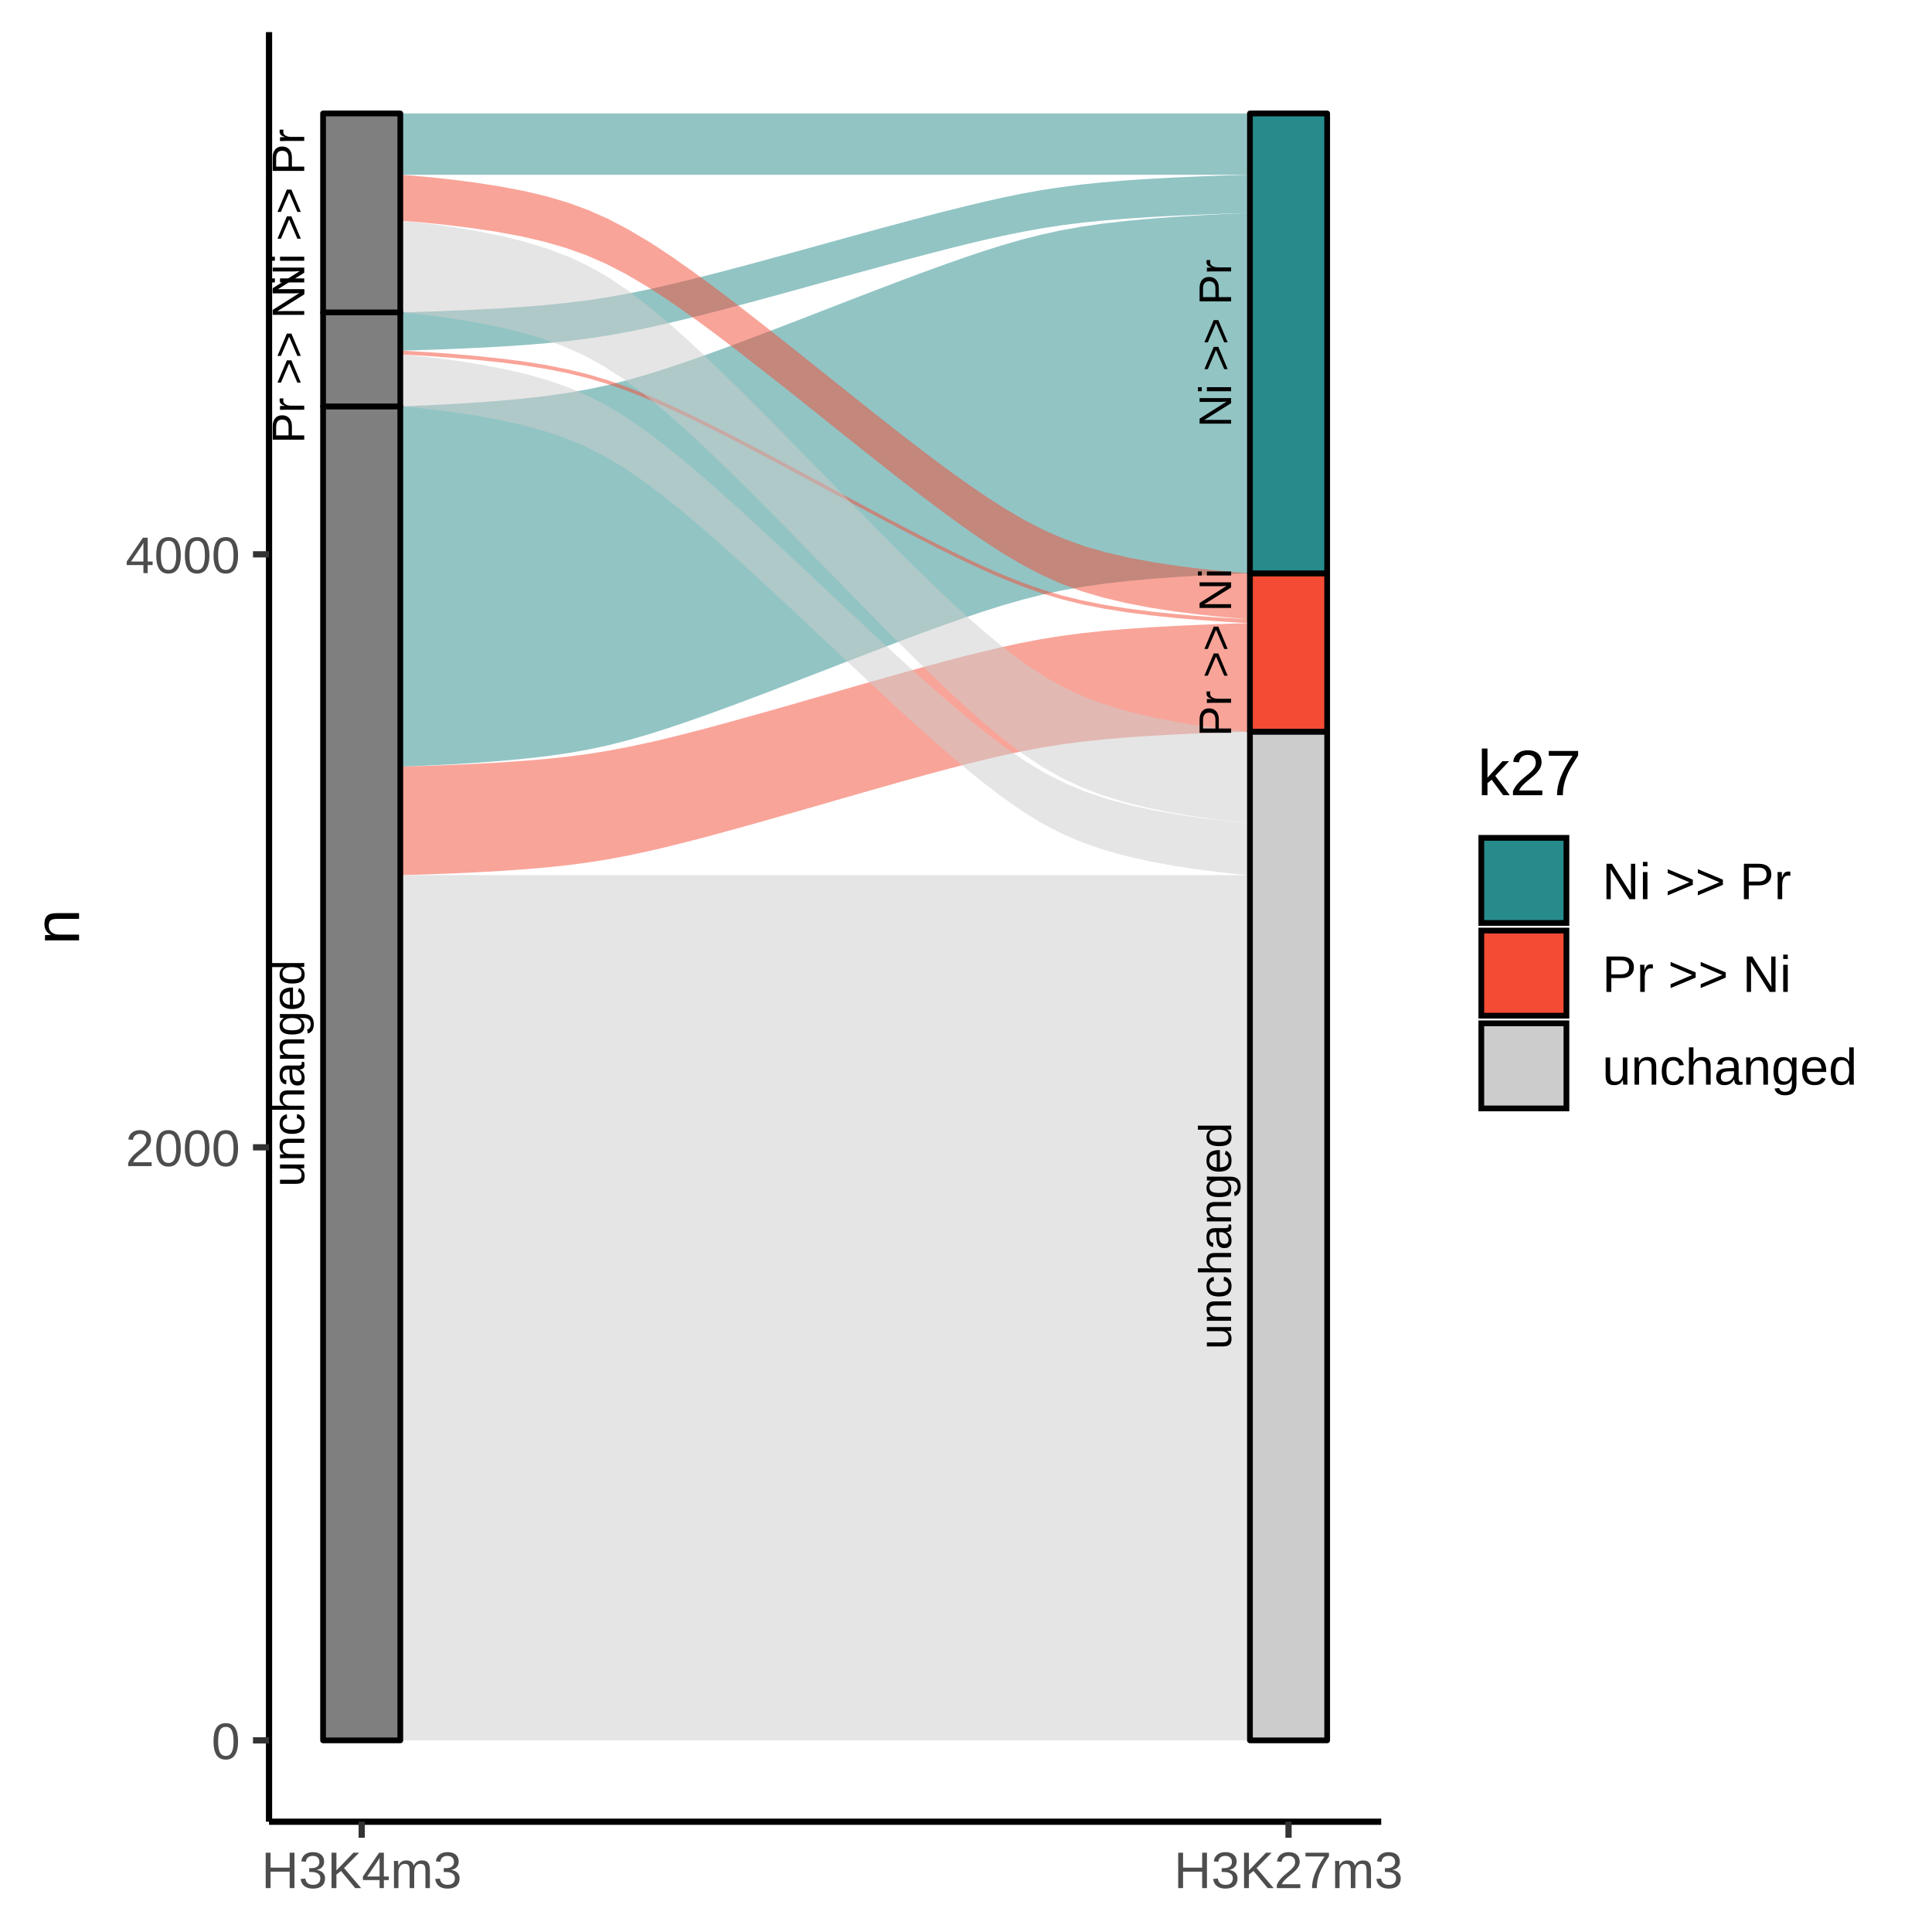
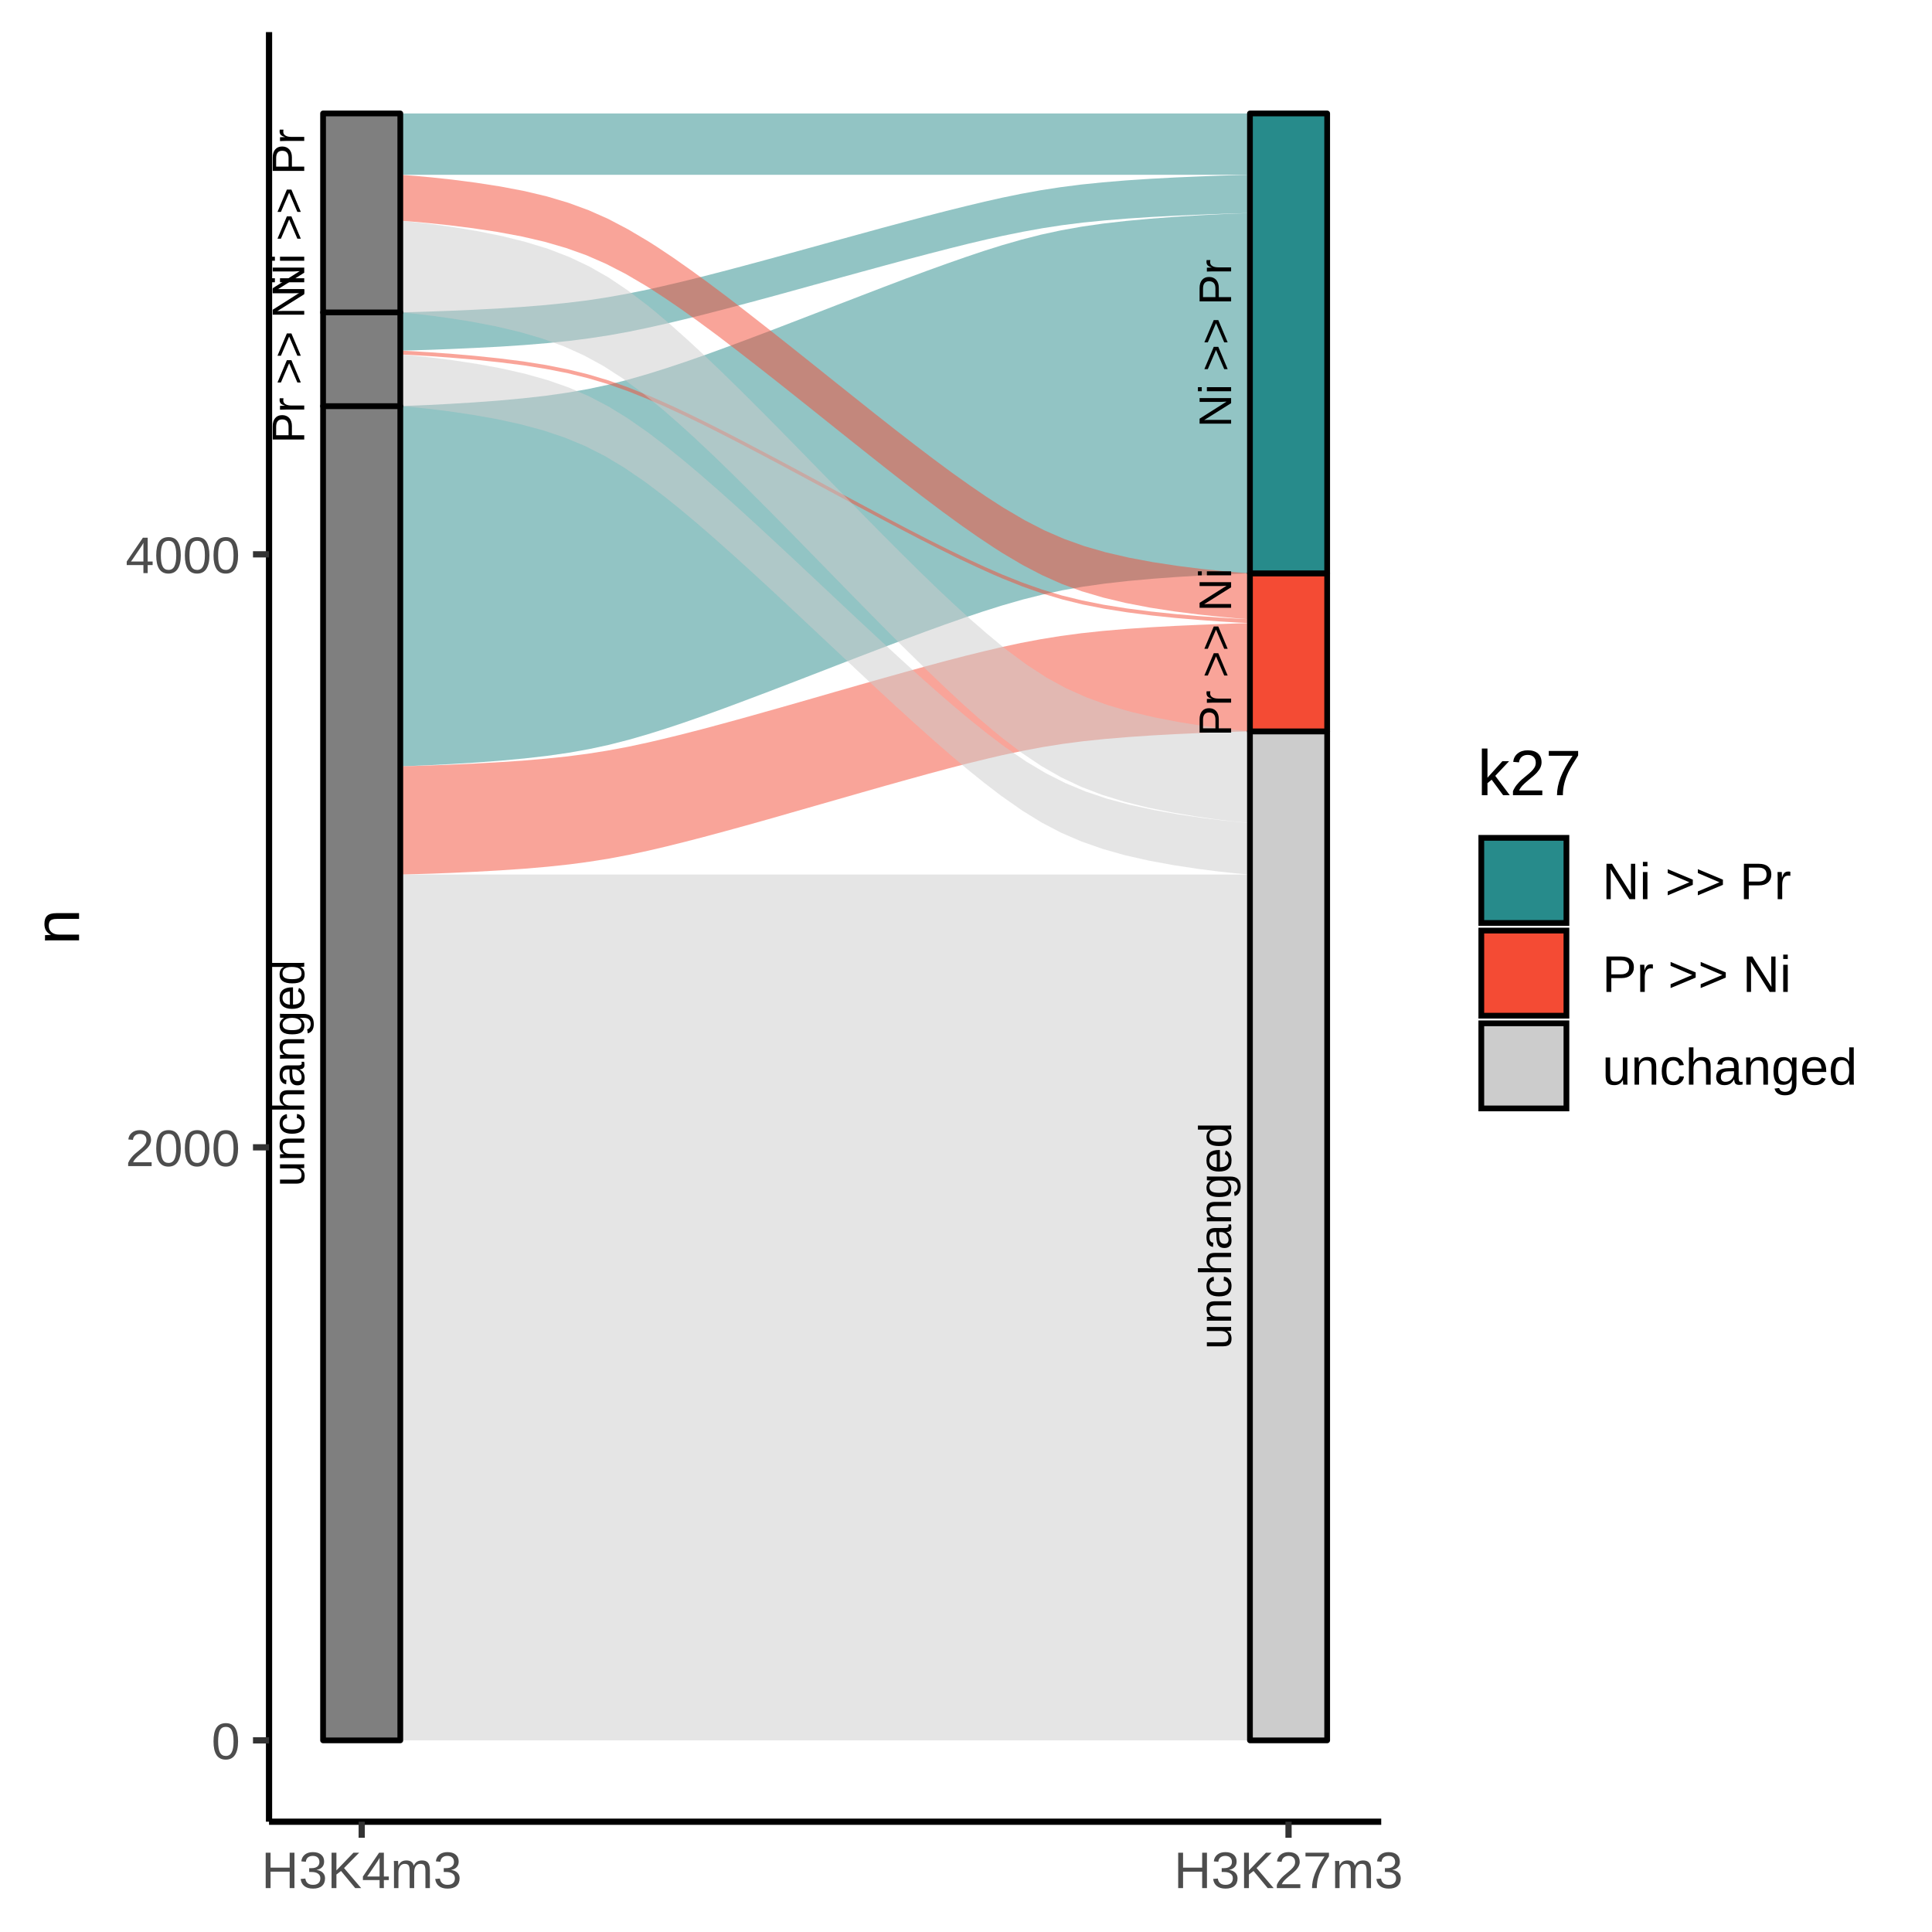
<svg xmlns="http://www.w3.org/2000/svg" class="svglite" width="360.00pt" height="360.00pt" viewBox="0 0 360.00 360.00">
  <defs>
    <style type="text/css">
    .svglite line, .svglite polyline, .svglite polygon, .svglite path, .svglite rect, .svglite circle {
      fill: none;
      stroke: #000000;
      stroke-linecap: round;
      stroke-linejoin: round;
      stroke-miterlimit: 10.00;
    }
  </style>
  </defs>
  <rect width="100%" height="100%" style="stroke: none; fill: #FFFFFF;" />
  <defs>
    <clipPath id="cpMC4wMHwzNjAuMDB8MC4wMHwzNjAuMDA=">
      <rect x="0.00" y="0.00" width="360.00" height="360.00" />
    </clipPath>
  </defs>
  <g clip-path="url(#cpMC4wMHwzNjAuMDB8MC4wMHwzNjAuMDA=)">
    <rect x="0.00" y="0.00" width="360.00" height="360.00" style="stroke-width: 1.16; stroke: #FFFFFF; fill: #FFFFFF;" />
  </g>
  <defs>
    <clipPath id="cpNTAuMTN8MjU3LjM3fDUuOTh8MzM5LjQ1">
      <rect x="50.13" y="5.98" width="207.25" height="333.47" />
    </clipPath>
  </defs>
  <g clip-path="url(#cpNTAuMTN8MjU3LjM3fDUuOTh8MzM5LjQ1)">
    <rect x="50.13" y="5.98" width="207.25" height="333.47" style="stroke-width: 1.16; stroke: none; fill: #FFFFFF;" />
    <polygon points="60.20,32.57 74.59,32.57 74.71,32.57 75.47,32.57 77.28,32.57 80.23,32.57 84.14,32.57 88.62,32.57 93.28,32.57 97.83,32.57 102.13,32.57 106.15,32.57 109.97,32.57 113.68,32.57 117.42,32.57 120.77,32.57 124.12,32.57 127.64,32.57 131.36,32.57 135.26,32.57 139.36,32.57 143.62,32.57 148.00,32.57 152.46,32.57 156.93,32.57 161.36,32.57 165.70,32.57 169.89,32.57 173.91,32.57 177.73,32.57 181.36,32.57 184.81,32.57 186.73,32.57 190.57,32.57 194.30,32.57 198.02,32.57 201.86,32.57 205.92,32.57 210.25,32.57 214.82,32.57 219.48,32.57 223.91,32.57 227.71,32.57 230.53,32.57 232.18,32.57 232.83,32.57 232.91,32.57 247.30,32.57 247.30,21.14 232.91,21.14 232.79,21.14 232.03,21.14 230.23,21.14 227.27,21.14 223.36,21.14 218.88,21.14 214.22,21.14 209.67,21.14 205.38,21.14 201.35,21.14 197.53,21.14 193.82,21.14 190.08,21.14 186.73,21.14 183.38,21.14 179.86,21.14 176.15,21.14 172.24,21.14 168.14,21.14 163.88,21.14 159.50,21.14 155.05,21.14 150.57,21.14 146.14,21.14 141.81,21.14 137.61,21.14 133.59,21.14 129.77,21.14 126.14,21.14 122.69,21.14 120.77,21.14 116.93,21.14 113.20,21.14 109.48,21.14 105.64,21.14 101.59,21.14 97.25,21.14 92.68,21.14 88.02,21.14 83.59,21.14 79.79,21.14 76.98,21.14 75.32,21.14 74.67,21.14 74.59,21.14 60.20,21.14 " style="stroke-width: 1.07; stroke: none; fill: #278B8B; fill-opacity: 0.50;" />
    <polygon points="60.20,65.34 74.59,65.34 74.71,65.33 75.47,65.32 77.26,65.27 80.20,65.18 84.09,65.03 88.56,64.83 93.21,64.59 97.75,64.29 102.05,63.93 106.07,63.52 109.88,63.03 113.59,62.46 117.31,61.78 120.77,61.06 124.07,60.32 127.53,59.50 131.17,58.60 135.01,57.61 139.02,56.54 143.20,55.42 147.50,54.24 151.88,53.03 156.28,51.82 160.65,50.62 164.94,49.45 169.09,48.33 173.08,47.28 176.89,46.30 180.50,45.40 183.94,44.59 186.73,43.97 190.56,43.19 194.28,42.52 197.99,41.95 201.82,41.47 205.87,41.07 210.19,40.72 214.75,40.42 219.40,40.18 223.83,39.99 227.64,39.85 230.47,39.76 232.15,39.72 232.82,39.70 232.91,39.70 247.30,39.70 247.30,32.57 232.91,32.57 232.79,32.57 232.04,32.59 230.24,32.64 227.30,32.73 223.41,32.88 218.94,33.07 214.29,33.32 209.75,33.62 205.46,33.98 201.43,34.39 197.62,34.88 193.91,35.45 190.19,36.13 186.73,36.84 183.43,37.58 179.97,38.41 176.33,39.31 172.50,40.30 168.48,41.37 164.30,42.49 160.00,43.67 155.62,44.87 151.22,46.09 146.85,47.29 142.57,48.46 138.41,49.58 134.42,50.63 130.61,51.61 127.00,52.50 123.56,53.31 120.77,53.94 116.94,54.72 113.22,55.39 109.51,55.96 105.68,56.43 101.63,56.84 97.31,57.19 92.75,57.49 88.10,57.73 83.67,57.92 79.86,58.06 77.03,58.15 75.35,58.19 74.68,58.21 74.59,58.21 60.20,58.21 " style="stroke-width: 1.07; stroke: none; fill: #278B8B; fill-opacity: 0.50;" />
-     <polygon points="60.20,142.85 74.59,142.85 74.71,142.85 75.46,142.82 77.25,142.76 80.17,142.63 84.05,142.43 88.50,142.15 93.14,141.80 97.68,141.38 101.97,140.89 105.99,140.31 109.80,139.63 113.50,138.83 117.21,137.88 120.77,136.85 124.02,135.83 127.42,134.69 131.01,133.44 134.77,132.08 138.72,130.61 142.83,129.06 147.05,127.43 151.36,125.77 155.70,124.09 160.01,122.42 164.25,120.79 168.37,119.23 172.33,117.75 176.12,116.38 179.72,115.11 183.14,113.96 186.41,112.93 186.73,112.83 190.56,111.73 194.27,110.79 197.97,110.00 201.79,109.33 205.83,108.75 210.14,108.26 214.69,107.85 219.32,107.51 223.75,107.24 227.57,107.04 230.42,106.92 232.13,106.85 232.81,106.83 232.91,106.83 247.30,106.83 247.30,39.70 232.91,39.70 232.79,39.70 232.04,39.73 230.26,39.79 227.33,39.92 223.45,40.12 219.00,40.40 214.36,40.75 209.82,41.17 205.53,41.66 201.51,42.24 197.71,42.92 194.00,43.73 190.29,44.67 186.73,45.70 183.48,46.72 180.08,47.86 176.50,49.11 172.73,50.48 168.78,51.94 164.68,53.50 160.45,55.12 156.14,56.78 151.80,58.47 147.49,60.13 143.25,61.76 139.14,63.32 135.17,64.80 131.38,66.18 127.78,67.44 124.36,68.59 121.10,69.62 120.77,69.72 116.95,70.82 113.24,71.76 109.53,72.55 105.71,73.22 101.67,73.80 97.37,74.29 92.82,74.70 88.18,75.04 83.75,75.31 79.93,75.51 77.08,75.63 75.38,75.70 74.69,75.72 74.59,75.72 60.20,75.72 " style="stroke-width: 1.07; stroke: none; fill: #278B8B; fill-opacity: 0.50;" />
+     <polygon points="60.20,142.80 74.59,142.80 74.71,142.79 75.46,142.77 77.25,142.70 80.17,142.57 84.05,142.37 88.51,142.10 93.14,141.75 97.68,141.33 101.97,140.84 105.99,140.26 109.80,139.58 113.50,138.78 117.21,137.83 120.77,136.80 124.02,135.78 127.42,134.65 131.01,133.40 134.78,132.04 138.72,130.57 142.83,129.02 147.06,127.40 151.36,125.74 155.70,124.06 160.01,122.39 164.25,120.77 168.37,119.21 172.34,117.73 176.12,116.36 179.72,115.10 183.15,113.95 186.41,112.92 186.73,112.82 190.56,111.72 194.27,110.79 197.97,109.99 201.79,109.32 205.83,108.75 210.14,108.26 214.69,107.85 219.32,107.51 223.75,107.24 227.57,107.04 230.42,106.92 232.13,106.85 232.81,106.83 232.91,106.83 247.30,106.83 247.30,39.70 232.91,39.70 232.79,39.70 232.04,39.73 230.26,39.79 227.33,39.92 223.45,40.12 219.00,40.40 214.36,40.75 209.82,41.17 205.53,41.66 201.51,42.24 197.71,42.92 194.00,43.72 190.29,44.67 186.73,45.69 183.48,46.71 180.08,47.85 176.50,49.10 172.73,50.46 168.78,51.92 164.67,53.48 160.45,55.10 156.14,56.76 151.80,58.44 147.49,60.10 143.25,61.73 139.13,63.29 135.17,64.76 131.38,66.14 127.78,67.40 124.35,68.54 121.09,69.57 120.77,69.67 116.95,70.77 113.24,71.71 109.53,72.50 105.71,73.17 101.67,73.75 97.36,74.23 92.81,74.65 88.18,74.99 83.75,75.26 79.93,75.46 77.08,75.58 75.38,75.64 74.69,75.66 74.59,75.67 60.20,75.67 " style="stroke-width: 1.07; stroke: none; fill: #278B8B; fill-opacity: 0.50;" />
    <polygon points="60.20,41.14 74.59,41.14 74.71,41.14 75.43,41.19 77.15,41.32 79.99,41.58 83.77,41.98 88.14,42.53 92.72,43.22 97.22,44.06 101.48,45.05 105.48,46.21 109.26,47.56 112.92,49.16 116.58,51.04 120.33,53.24 120.77,53.51 123.76,55.45 126.88,57.58 130.16,59.92 133.59,62.45 137.17,65.18 140.90,68.07 144.75,71.09 148.69,74.22 152.68,77.40 156.68,80.60 160.65,83.76 164.55,86.85 168.34,89.82 172.01,92.63 175.52,95.27 178.88,97.72 182.08,99.96 185.14,102.00 186.73,103.02 190.51,105.26 194.17,107.17 197.82,108.80 201.59,110.18 205.56,111.35 209.79,112.36 214.26,113.22 218.84,113.93 223.25,114.49 227.12,114.91 230.08,115.18 231.93,115.33 232.75,115.38 232.91,115.39 232.91,115.39 247.30,115.39 247.30,106.83 232.91,106.83 232.79,106.82 232.07,106.77 230.35,106.64 227.51,106.38 223.73,105.99 219.36,105.44 214.78,104.74 210.29,103.90 206.02,102.91 202.03,101.76 198.24,100.40 194.58,98.81 190.93,96.93 187.17,94.72 186.73,94.45 183.74,92.52 180.62,90.38 177.34,88.05 173.91,85.51 170.33,82.79 166.60,79.90 162.75,76.87 158.82,73.74 154.83,70.56 150.83,67.36 146.86,64.20 142.96,61.12 139.16,58.15 135.50,55.33 131.98,52.69 128.62,50.25 125.42,48.00 122.36,45.96 120.77,44.95 116.99,42.71 113.33,40.79 109.68,39.17 105.91,37.79 101.95,36.61 97.71,35.60 93.24,34.75 88.66,34.04 84.25,33.47 80.38,33.05 77.42,32.78 75.57,32.64 74.75,32.58 74.59,32.57 74.59,32.57 60.20,32.57 " style="stroke-width: 1.07; stroke: none; fill: #F44B34; fill-opacity: 0.50;" />
    <polygon points="60.20,66.05 74.59,66.05 74.71,66.06 75.45,66.09 77.22,66.18 80.12,66.36 83.97,66.64 88.40,67.02 93.02,67.50 97.54,68.07 101.83,68.76 105.84,69.55 109.64,70.49 113.33,71.59 117.03,72.90 120.77,74.40 123.93,75.78 127.25,77.31 130.73,78.99 134.38,80.83 138.21,82.80 142.19,84.89 146.29,87.07 150.48,89.32 154.70,91.59 158.91,93.86 163.07,96.08 167.12,98.23 171.03,100.27 174.79,102.18 178.36,103.95 181.77,105.56 185.01,107.03 186.73,107.77 190.54,109.29 194.24,110.59 197.93,111.69 201.73,112.63 205.75,113.42 210.04,114.10 214.56,114.68 219.18,115.16 223.61,115.53 227.44,115.81 230.32,115.98 232.07,116.07 232.80,116.11 232.91,116.11 247.30,116.11 247.30,115.39 232.91,115.39 232.79,115.39 232.05,115.35 230.28,115.26 227.38,115.08 223.53,114.81 219.10,114.43 214.48,113.95 209.96,113.37 205.68,112.69 201.66,111.89 197.86,110.96 194.17,109.85 190.48,108.55 186.73,107.05 183.57,105.67 180.26,104.14 176.78,102.45 173.12,100.62 169.29,98.65 165.31,96.56 161.21,94.37 157.03,92.13 152.80,89.85 148.59,87.58 144.43,85.36 140.38,83.22 136.47,81.18 132.72,79.27 129.14,77.50 125.74,75.88 122.49,74.42 120.77,73.68 116.96,72.15 113.26,70.85 109.57,69.75 105.77,68.82 101.75,68.02 97.47,67.34 92.94,66.77 88.32,66.29 83.90,65.91 80.06,65.64 77.18,65.46 75.43,65.37 74.71,65.34 74.59,65.34 60.20,65.34 " style="stroke-width: 1.07; stroke: none; fill: #F44B34; fill-opacity: 0.50;" />
-     <polygon points="60.20,163.07 74.59,163.07 74.71,163.07 75.47,163.05 77.26,163.00 80.20,162.91 84.09,162.76 88.56,162.55 93.20,162.29 97.75,161.98 102.04,161.61 106.06,161.18 109.87,160.67 113.58,160.07 117.30,159.36 120.77,158.62 124.06,157.85 127.52,156.99 131.16,156.05 134.98,155.02 139.00,153.91 143.17,152.74 147.46,151.51 151.83,150.26 156.23,148.99 160.59,147.74 164.87,146.52 169.02,145.35 173.01,144.25 176.82,143.23 180.43,142.30 183.86,141.46 186.73,140.79 190.56,139.97 194.28,139.27 197.99,138.68 201.82,138.18 205.87,137.76 210.19,137.39 214.75,137.09 219.39,136.83 223.82,136.63 227.64,136.49 230.47,136.40 232.15,136.35 232.82,136.33 232.91,136.33 247.30,136.33 247.30,116.11 232.91,116.11 232.79,116.11 232.04,116.13 230.24,116.18 227.30,116.28 223.41,116.43 218.95,116.63 214.30,116.89 209.76,117.21 205.46,117.57 201.44,118.01 197.63,118.51 193.92,119.11 190.20,119.82 186.73,120.57 183.44,121.34 179.98,122.19 176.35,123.14 172.52,124.17 168.51,125.27 164.34,126.45 160.04,127.67 155.67,128.93 151.28,130.19 146.91,131.45 142.63,132.67 138.48,133.83 134.49,134.93 130.68,135.95 127.07,136.88 123.64,137.73 120.77,138.39 116.94,139.21 113.22,139.91 109.51,140.50 105.68,141.00 101.63,141.43 97.32,141.79 92.75,142.10 88.11,142.35 83.68,142.55 79.87,142.70 77.03,142.79 75.35,142.83 74.68,142.85 74.59,142.85 60.20,142.85 " style="stroke-width: 1.07; stroke: none; fill: #F44B34; fill-opacity: 0.50;" />
-     <polygon points="60.20,58.21 74.59,58.21 74.70,58.22 75.40,58.28 77.08,58.44 79.85,58.76 83.56,59.26 87.86,59.94 92.38,60.81 96.85,61.86 101.09,63.10 105.07,64.55 108.83,66.23 112.46,68.21 116.07,70.55 119.77,73.28 120.77,74.07 123.61,76.42 126.56,79.00 129.65,81.81 132.88,84.86 136.25,88.12 139.75,91.58 143.37,95.22 147.08,98.98 150.85,102.83 154.64,106.72 158.43,110.60 162.18,114.42 165.85,118.12 169.41,121.68 172.86,125.05 176.16,128.22 179.32,131.15 182.35,133.86 185.24,136.32 186.73,137.54 190.47,140.39 194.09,142.82 197.71,144.89 201.43,146.65 205.34,148.15 209.51,149.44 213.93,150.54 218.46,151.46 222.85,152.19 226.75,152.74 229.80,153.10 231.76,153.30 232.69,153.39 232.91,153.40 232.91,153.40 247.30,153.40 247.30,136.33 232.91,136.33 232.80,136.32 232.10,136.26 230.42,136.10 227.65,135.78 223.94,135.28 219.64,134.60 215.12,133.73 210.66,132.68 206.41,131.44 202.43,130.00 198.67,128.31 195.04,126.33 191.43,123.99 187.73,121.26 186.73,120.47 183.90,118.12 180.94,115.54 177.85,112.73 174.62,109.68 171.25,106.42 167.75,102.96 164.13,99.32 160.42,95.56 156.65,91.71 152.86,87.82 149.07,83.94 145.32,80.12 141.65,76.42 138.09,72.86 134.65,69.49 131.34,66.32 128.18,63.39 125.16,60.69 122.26,58.22 120.77,57.00 117.03,54.15 113.41,51.72 109.79,49.65 106.08,47.89 102.16,46.39 97.99,45.10 93.57,44.00 89.04,43.08 84.65,42.35 80.75,41.80 77.71,41.44 75.74,41.24 74.81,41.15 74.60,41.14 74.59,41.14 60.20,41.14 " style="stroke-width: 1.07; stroke: none; fill: #CCCCCC; fill-opacity: 0.50;" />
-     <polygon points="60.20,75.72 74.59,75.72 74.71,75.73 75.41,75.79 77.11,75.94 79.91,76.24 83.64,76.70 87.97,77.33 92.52,78.14 96.99,79.11 101.24,80.26 105.23,81.60 109.00,83.16 112.64,85.00 116.27,87.17 119.99,89.72 120.77,90.28 123.66,92.48 126.68,94.90 129.84,97.54 133.14,100.41 136.59,103.48 140.18,106.74 143.88,110.16 147.68,113.69 151.53,117.31 155.40,120.95 159.26,124.57 163.07,128.12 166.78,131.56 170.39,134.85 173.86,137.95 177.19,140.84 180.36,143.52 183.40,145.97 186.31,148.20 186.73,148.51 190.48,151.14 194.12,153.38 197.75,155.28 201.49,156.90 205.43,158.28 209.62,159.46 214.06,160.47 218.61,161.31 223.01,161.98 226.90,162.48 229.91,162.81 231.83,162.99 232.72,163.06 232.91,163.07 232.91,163.07 247.30,163.07 247.30,153.40 232.91,153.40 232.80,153.40 232.09,153.34 230.39,153.19 227.59,152.89 223.86,152.43 219.53,151.79 214.98,150.99 210.51,150.01 206.26,148.87 202.27,147.53 198.50,145.96 194.86,144.12 191.23,141.95 187.51,139.41 186.73,138.85 183.84,136.65 180.82,134.23 177.66,131.58 174.36,128.72 170.91,125.65 167.32,122.39 163.62,118.97 159.83,115.43 155.97,111.82 152.10,108.18 148.24,104.56 144.44,101.00 140.72,97.57 137.11,94.28 133.64,91.18 130.32,88.28 127.14,85.61 124.10,83.15 121.19,80.92 120.77,80.61 117.02,77.99 113.38,75.75 109.75,73.84 106.01,72.23 102.08,70.85 97.88,69.66 93.44,68.66 88.89,67.81 84.49,67.14 80.60,66.65 77.59,66.32 75.67,66.14 74.79,66.07 74.60,66.05 74.59,66.05 60.20,66.05 " style="stroke-width: 1.07; stroke: none; fill: #CCCCCC; fill-opacity: 0.50;" />
-     <polygon points="60.20,324.29 74.59,324.29 74.71,324.29 75.47,324.29 77.28,324.29 80.23,324.29 84.14,324.29 88.62,324.29 93.28,324.29 97.83,324.29 102.13,324.29 106.15,324.29 109.97,324.29 113.68,324.29 117.42,324.29 120.77,324.29 124.12,324.29 127.64,324.29 131.36,324.29 135.26,324.29 139.36,324.29 143.62,324.29 148.00,324.29 152.46,324.29 156.93,324.29 161.36,324.29 165.70,324.29 169.89,324.29 173.91,324.29 177.73,324.29 181.36,324.29 184.81,324.29 186.73,324.29 190.57,324.29 194.30,324.29 198.02,324.29 201.86,324.29 205.92,324.29 210.25,324.29 214.82,324.29 219.48,324.29 223.91,324.29 227.71,324.29 230.53,324.29 232.18,324.29 232.83,324.29 232.91,324.29 247.30,324.29 247.30,163.07 232.91,163.07 232.79,163.07 232.03,163.07 230.23,163.07 227.27,163.07 223.36,163.07 218.88,163.07 214.22,163.07 209.67,163.07 205.38,163.07 201.35,163.07 197.53,163.07 193.82,163.07 190.08,163.07 186.73,163.07 183.38,163.07 179.86,163.07 176.15,163.07 172.24,163.07 168.14,163.07 163.88,163.07 159.50,163.07 155.05,163.07 150.57,163.07 146.14,163.07 141.81,163.07 137.61,163.07 133.59,163.07 129.77,163.07 126.14,163.07 122.69,163.07 120.77,163.07 116.93,163.07 113.20,163.07 109.48,163.07 105.64,163.07 101.59,163.07 97.25,163.07 92.68,163.07 88.02,163.07 83.59,163.07 79.79,163.07 76.98,163.07 75.32,163.07 74.67,163.07 74.59,163.07 60.20,163.07 " style="stroke-width: 1.07; stroke: none; fill: #CCCCCC; fill-opacity: 0.50;" />
-     <polygon points="60.20,75.72 74.59,75.72 74.59,324.29 60.20,324.29 60.20,75.72 " style="stroke-width: 1.07; fill: #7F7F7F;" />
-     <polygon points="60.20,58.21 74.59,58.21 74.59,75.72 60.20,75.72 60.20,58.21 " style="stroke-width: 1.07; fill: #7F7F7F;" />
+     <polygon points="60.20,162.96 74.59,162.96 74.71,162.96 75.47,162.94 77.26,162.89 80.20,162.80 84.09,162.65 88.56,162.44 93.21,162.18 97.75,161.87 102.04,161.50 106.06,161.07 109.87,160.56 113.58,159.97 117.30,159.26 120.77,158.52 124.06,157.75 127.52,156.89 131.16,155.95 134.99,154.92 139.00,153.82 143.17,152.65 147.46,151.42 151.83,150.17 156.23,148.91 160.59,147.66 164.88,146.44 169.03,145.28 173.02,144.18 176.82,143.16 180.44,142.23 183.87,141.39 186.73,140.72 190.56,139.91 194.28,139.21 197.99,138.62 201.82,138.12 205.87,137.70 210.19,137.34 214.75,137.03 219.39,136.78 223.82,136.58 227.64,136.43 230.47,136.34 232.15,136.29 232.82,136.28 232.91,136.28 247.30,136.28 247.30,116.11 232.91,116.11 232.79,116.11 232.04,116.13 230.24,116.18 227.30,116.28 223.41,116.43 218.95,116.63 214.30,116.89 209.76,117.20 205.46,117.57 201.44,118.00 197.63,118.51 193.92,119.11 190.20,119.81 186.73,120.56 183.44,121.33 179.98,122.18 176.35,123.12 172.52,124.15 168.51,125.26 164.33,126.43 160.04,127.65 155.67,128.90 151.27,130.17 146.91,131.42 142.63,132.63 138.47,133.80 134.49,134.89 130.68,135.91 127.07,136.84 123.63,137.68 120.77,138.35 116.94,139.17 113.22,139.86 109.51,140.45 105.68,140.95 101.63,141.37 97.31,141.74 92.75,142.04 88.11,142.30 83.68,142.50 79.87,142.64 77.03,142.73 75.35,142.78 74.68,142.79 74.59,142.80 60.20,142.80 " style="stroke-width: 1.07; stroke: none; fill: #F44B34; fill-opacity: 0.50;" />
+     <polygon points="60.20,58.21 74.59,58.21 74.70,58.22 75.40,58.28 77.08,58.44 79.85,58.76 83.56,59.26 87.86,59.94 92.39,60.81 96.85,61.86 101.09,63.10 105.07,64.54 108.83,66.23 112.46,68.21 116.07,70.54 119.77,73.28 120.77,74.07 123.61,76.41 126.56,78.99 129.65,81.80 132.88,84.84 136.25,88.11 139.75,91.57 143.37,95.20 147.08,98.96 150.85,102.81 154.65,106.70 158.44,110.58 162.18,114.39 165.85,118.10 169.42,121.65 172.86,125.02 176.17,128.18 179.33,131.12 182.35,133.82 185.25,136.28 186.73,137.49 190.47,140.34 194.09,142.77 197.71,144.84 201.43,146.60 205.34,148.10 209.52,149.39 213.93,150.49 218.46,151.40 222.86,152.14 226.75,152.69 229.80,153.05 231.76,153.25 232.69,153.33 232.91,153.35 232.91,153.35 247.30,153.35 247.30,136.28 232.91,136.28 232.80,136.27 232.10,136.21 230.42,136.04 227.65,135.73 223.94,135.23 219.64,134.54 215.12,133.67 210.65,132.62 206.41,131.39 202.43,129.94 198.67,128.26 195.04,126.28 191.43,123.94 187.73,121.21 186.73,120.42 183.90,118.07 180.94,115.50 177.85,112.68 174.62,109.64 171.25,106.38 167.75,102.92 164.13,99.29 160.42,95.52 156.65,91.67 152.85,87.79 149.06,83.91 145.32,80.09 141.65,76.39 138.08,72.83 134.64,69.46 131.33,66.30 128.17,63.37 125.15,60.67 122.25,58.20 120.77,56.99 117.03,54.15 113.41,51.71 109.79,49.65 106.08,47.89 102.16,46.38 97.99,45.10 93.57,44.00 89.04,43.08 84.65,42.35 80.75,41.80 77.71,41.44 75.74,41.24 74.81,41.15 74.60,41.14 74.59,41.14 60.20,41.14 " style="stroke-width: 1.07; stroke: none; fill: #CCCCCC; fill-opacity: 0.50;" />
+     <polygon points="60.20,75.67 74.59,75.67 74.71,75.68 75.41,75.73 77.11,75.89 79.91,76.18 83.64,76.64 87.97,77.28 92.52,78.08 96.99,79.06 101.25,80.20 105.23,81.54 109.00,83.10 112.64,84.94 116.27,87.11 120.00,89.65 120.77,90.22 123.66,92.41 126.68,94.83 129.84,97.48 133.14,100.34 136.59,103.41 140.18,106.67 143.89,110.08 147.68,113.62 151.53,117.23 155.41,120.87 159.27,124.49 163.07,128.04 166.79,131.48 170.40,134.76 173.87,137.86 177.19,140.75 180.37,143.43 183.41,145.88 186.32,148.11 186.73,148.41 190.48,151.04 194.12,153.28 197.76,155.18 201.49,156.79 205.43,158.17 209.62,159.36 214.06,160.36 218.61,161.20 223.02,161.87 226.90,162.37 229.91,162.70 231.83,162.88 232.72,162.95 232.91,162.96 232.91,162.96 247.30,162.96 247.30,153.35 232.91,153.35 232.80,153.34 232.09,153.29 230.39,153.13 227.59,152.84 223.86,152.38 219.53,151.74 214.98,150.93 210.51,149.96 206.26,148.82 202.27,147.48 198.50,145.91 194.86,144.07 191.23,141.91 187.51,139.36 186.73,138.80 183.84,136.60 180.82,134.18 177.66,131.54 174.36,128.68 170.91,125.61 167.32,122.35 163.62,118.93 159.82,115.40 155.97,111.79 152.09,108.14 148.24,104.53 144.43,100.98 140.71,97.54 137.11,94.26 133.64,91.16 130.31,88.26 127.13,85.59 124.09,83.14 121.18,80.91 120.77,80.60 117.02,77.98 113.38,75.74 109.75,73.84 106.01,72.22 102.07,70.84 97.88,69.66 93.44,68.65 88.89,67.81 84.49,67.14 80.60,66.65 77.59,66.32 75.67,66.14 74.79,66.07 74.60,66.05 74.59,66.05 60.20,66.05 " style="stroke-width: 1.07; stroke: none; fill: #CCCCCC; fill-opacity: 0.50;" />
+     <polygon points="60.20,324.29 74.59,324.29 74.71,324.29 75.47,324.29 77.28,324.29 80.23,324.29 84.14,324.29 88.62,324.29 93.28,324.29 97.83,324.29 102.13,324.29 106.15,324.29 109.97,324.29 113.68,324.29 117.42,324.29 120.77,324.29 124.12,324.29 127.64,324.29 131.36,324.29 135.26,324.29 139.36,324.29 143.62,324.29 148.00,324.29 152.46,324.29 156.93,324.29 161.36,324.29 165.70,324.29 169.89,324.29 173.91,324.29 177.73,324.29 181.36,324.29 184.81,324.29 186.73,324.29 190.57,324.29 194.30,324.29 198.02,324.29 201.86,324.29 205.92,324.29 210.25,324.29 214.82,324.29 219.48,324.29 223.91,324.29 227.71,324.29 230.53,324.29 232.18,324.29 232.83,324.29 232.91,324.29 247.30,324.29 247.30,162.96 232.91,162.96 232.79,162.96 232.03,162.96 230.23,162.96 227.27,162.96 223.36,162.96 218.88,162.96 214.22,162.96 209.67,162.96 205.38,162.96 201.35,162.96 197.53,162.96 193.82,162.96 190.08,162.96 186.73,162.96 183.38,162.96 179.86,162.96 176.15,162.96 172.24,162.96 168.14,162.96 163.88,162.96 159.50,162.96 155.05,162.96 150.57,162.96 146.14,162.96 141.81,162.96 137.61,162.96 133.59,162.96 129.77,162.96 126.14,162.96 122.69,162.96 120.77,162.96 116.93,162.96 113.20,162.96 109.48,162.96 105.64,162.96 101.59,162.96 97.25,162.96 92.68,162.96 88.02,162.96 83.59,162.96 79.79,162.96 76.98,162.96 75.32,162.96 74.67,162.96 74.59,162.96 60.20,162.96 " style="stroke-width: 1.07; stroke: none; fill: #CCCCCC; fill-opacity: 0.50;" />
+     <polygon points="60.20,75.67 74.59,75.67 74.59,324.29 60.20,324.29 60.20,75.67 " style="stroke-width: 1.07; fill: #7F7F7F;" />
+     <polygon points="60.20,58.21 74.59,58.21 74.59,75.67 60.20,75.67 60.20,58.21 " style="stroke-width: 1.07; fill: #7F7F7F;" />
    <polygon points="60.20,21.14 74.59,21.14 74.59,58.21 60.20,58.21 60.20,21.14 " style="stroke-width: 1.07; fill: #7F7F7F;" />
-     <polygon points="232.91,136.33 247.30,136.33 247.30,324.29 232.91,324.29 232.91,136.33 " style="stroke-width: 1.07; fill: #CCCCCC;" />
-     <polygon points="232.91,106.83 247.30,106.83 247.30,136.33 232.91,136.33 232.91,106.83 " style="stroke-width: 1.07; fill: #F44B34;" />
+     <polygon points="232.91,136.28 247.30,136.28 247.30,324.29 232.91,324.29 232.91,136.28 " style="stroke-width: 1.07; fill: #CCCCCC;" />
+     <polygon points="232.91,106.83 247.30,106.83 247.30,136.28 232.91,136.28 232.91,106.83 " style="stroke-width: 1.07; fill: #F44B34;" />
    <polygon points="232.91,21.14 247.30,21.14 247.30,106.83 232.91,106.83 232.91,21.14 " style="stroke-width: 1.07; fill: #278B8B;" />
-     <text transform="translate(56.69,200.01) rotate(-90)" text-anchor="middle" style="font-size: 8.54px; font-family: Liberation Sans;" textLength="47.63px" lengthAdjust="spacingAndGlyphs">unchanged</text>
-     <text transform="translate(56.69,66.97) rotate(-90)" text-anchor="middle" style="font-size: 8.54px; font-family: Liberation Sans;" textLength="36.98px" lengthAdjust="spacingAndGlyphs">Pr &gt;&gt; Ni</text>
+     <text transform="translate(56.69,199.98) rotate(-90)" text-anchor="middle" style="font-size: 8.54px; font-family: Liberation Sans;" textLength="47.63px" lengthAdjust="spacingAndGlyphs">unchanged</text>
+     <text transform="translate(56.69,66.94) rotate(-90)" text-anchor="middle" style="font-size: 8.54px; font-family: Liberation Sans;" textLength="36.98px" lengthAdjust="spacingAndGlyphs">Pr &gt;&gt; Ni</text>
    <text transform="translate(56.69,39.67) rotate(-90)" text-anchor="middle" style="font-size: 8.54px; font-family: Liberation Sans;" textLength="36.98px" lengthAdjust="spacingAndGlyphs">Ni &gt;&gt; Pr</text>
-     <text transform="translate(229.40,230.31) rotate(-90)" text-anchor="middle" style="font-size: 8.54px; font-family: Liberation Sans;" textLength="47.63px" lengthAdjust="spacingAndGlyphs">unchanged</text>
-     <text transform="translate(229.40,121.58) rotate(-90)" text-anchor="middle" style="font-size: 8.54px; font-family: Liberation Sans;" textLength="36.98px" lengthAdjust="spacingAndGlyphs">Pr &gt;&gt; Ni</text>
+     <text transform="translate(229.40,230.29) rotate(-90)" text-anchor="middle" style="font-size: 8.54px; font-family: Liberation Sans;" textLength="47.63px" lengthAdjust="spacingAndGlyphs">unchanged</text>
+     <text transform="translate(229.40,121.55) rotate(-90)" text-anchor="middle" style="font-size: 8.54px; font-family: Liberation Sans;" textLength="36.98px" lengthAdjust="spacingAndGlyphs">Pr &gt;&gt; Ni</text>
    <text transform="translate(229.40,63.98) rotate(-90)" text-anchor="middle" style="font-size: 8.54px; font-family: Liberation Sans;" textLength="36.98px" lengthAdjust="spacingAndGlyphs">Ni &gt;&gt; Pr</text>
  </g>
  <g clip-path="url(#cpMC4wMHwzNjAuMDB8MC4wMHwzNjAuMDA=)">
    <polyline points="50.13,339.45 50.13,5.98 " style="stroke-width: 1.16; stroke-linecap: butt;" />
    <text x="44.75" y="327.79" text-anchor="end" style="font-size: 9.60px; fill: #4D4D4D; font-family: Liberation Sans;" textLength="6.10px" lengthAdjust="spacingAndGlyphs">0</text>
    <text x="44.75" y="217.29" text-anchor="end" style="font-size: 9.60px; fill: #4D4D4D; font-family: Liberation Sans;" textLength="24.39px" lengthAdjust="spacingAndGlyphs">2000</text>
    <text x="44.75" y="106.79" text-anchor="end" style="font-size: 9.60px; fill: #4D4D4D; font-family: Liberation Sans;" textLength="24.39px" lengthAdjust="spacingAndGlyphs">4000</text>
    <polyline points="47.14,324.29 50.13,324.29 " style="stroke-width: 1.16; stroke: #333333; stroke-linecap: butt;" />
    <polyline points="47.14,213.79 50.13,213.79 " style="stroke-width: 1.16; stroke: #333333; stroke-linecap: butt;" />
    <polyline points="47.14,103.29 50.13,103.29 " style="stroke-width: 1.16; stroke: #333333; stroke-linecap: butt;" />
    <polyline points="50.13,339.45 257.37,339.45 " style="stroke-width: 1.16; stroke-linecap: butt;" />
    <polyline points="67.40,342.44 67.40,339.45 " style="stroke-width: 1.16; stroke: #333333; stroke-linecap: butt;" />
    <polyline points="240.10,342.44 240.10,339.45 " style="stroke-width: 1.16; stroke: #333333; stroke-linecap: butt;" />
    <text x="67.40" y="351.82" text-anchor="middle" style="font-size: 9.60px; fill: #4D4D4D; font-family: Liberation Sans;" textLength="41.14px" lengthAdjust="spacingAndGlyphs">H3K4m3</text>
    <text x="240.10" y="351.82" text-anchor="middle" style="font-size: 9.60px; fill: #4D4D4D; font-family: Liberation Sans;" textLength="47.24px" lengthAdjust="spacingAndGlyphs">H3K27m3</text>
    <text transform="translate(14.73,172.71) rotate(-90)" text-anchor="middle" style="font-size: 12.00px; font-family: Liberation Sans;" textLength="7.61px" lengthAdjust="spacingAndGlyphs">n</text>
    <rect x="269.33" y="132.20" width="84.69" height="81.03" style="stroke-width: 1.16; stroke: none; fill: #FFFFFF;" />
    <text x="275.31" y="148.18" style="font-size: 12.00px; font-family: Liberation Sans;" textLength="22.23px" lengthAdjust="spacingAndGlyphs">k27</text>
    <rect x="276.02" y="156.12" width="15.86" height="15.86" style="stroke-width: 1.07; stroke: none; stroke-linecap: square; stroke-linejoin: miter; fill: #278B8B; fill-opacity: 0.50;" />
    <rect x="276.02" y="156.12" width="15.86" height="15.86" style="stroke-width: 1.07; stroke-linecap: square; stroke-linejoin: miter; fill: #278B8B;" />
    <rect x="276.02" y="173.40" width="15.86" height="15.86" style="stroke-width: 1.07; stroke: none; stroke-linecap: square; stroke-linejoin: miter; fill: #F44B34; fill-opacity: 0.50;" />
    <rect x="276.02" y="173.40" width="15.86" height="15.86" style="stroke-width: 1.07; stroke-linecap: square; stroke-linejoin: miter; fill: #F44B34;" />
    <rect x="276.02" y="190.68" width="15.86" height="15.86" style="stroke-width: 1.07; stroke: none; stroke-linecap: square; stroke-linejoin: miter; fill: #CCCCCC; fill-opacity: 0.50;" />
    <rect x="276.02" y="190.68" width="15.86" height="15.86" style="stroke-width: 1.07; stroke-linecap: square; stroke-linejoin: miter; fill: #CCCCCC;" />
    <text x="298.56" y="167.55" style="font-size: 9.60px; font-family: Liberation Sans;" textLength="41.56px" lengthAdjust="spacingAndGlyphs">Ni &gt;&gt; Pr</text>
    <text x="298.56" y="184.83" style="font-size: 9.60px; font-family: Liberation Sans;" textLength="41.56px" lengthAdjust="spacingAndGlyphs">Pr &gt;&gt; Ni</text>
    <text x="298.56" y="202.11" style="font-size: 9.60px; font-family: Liberation Sans;" textLength="53.54px" lengthAdjust="spacingAndGlyphs">unchanged</text>
  </g>
</svg>
